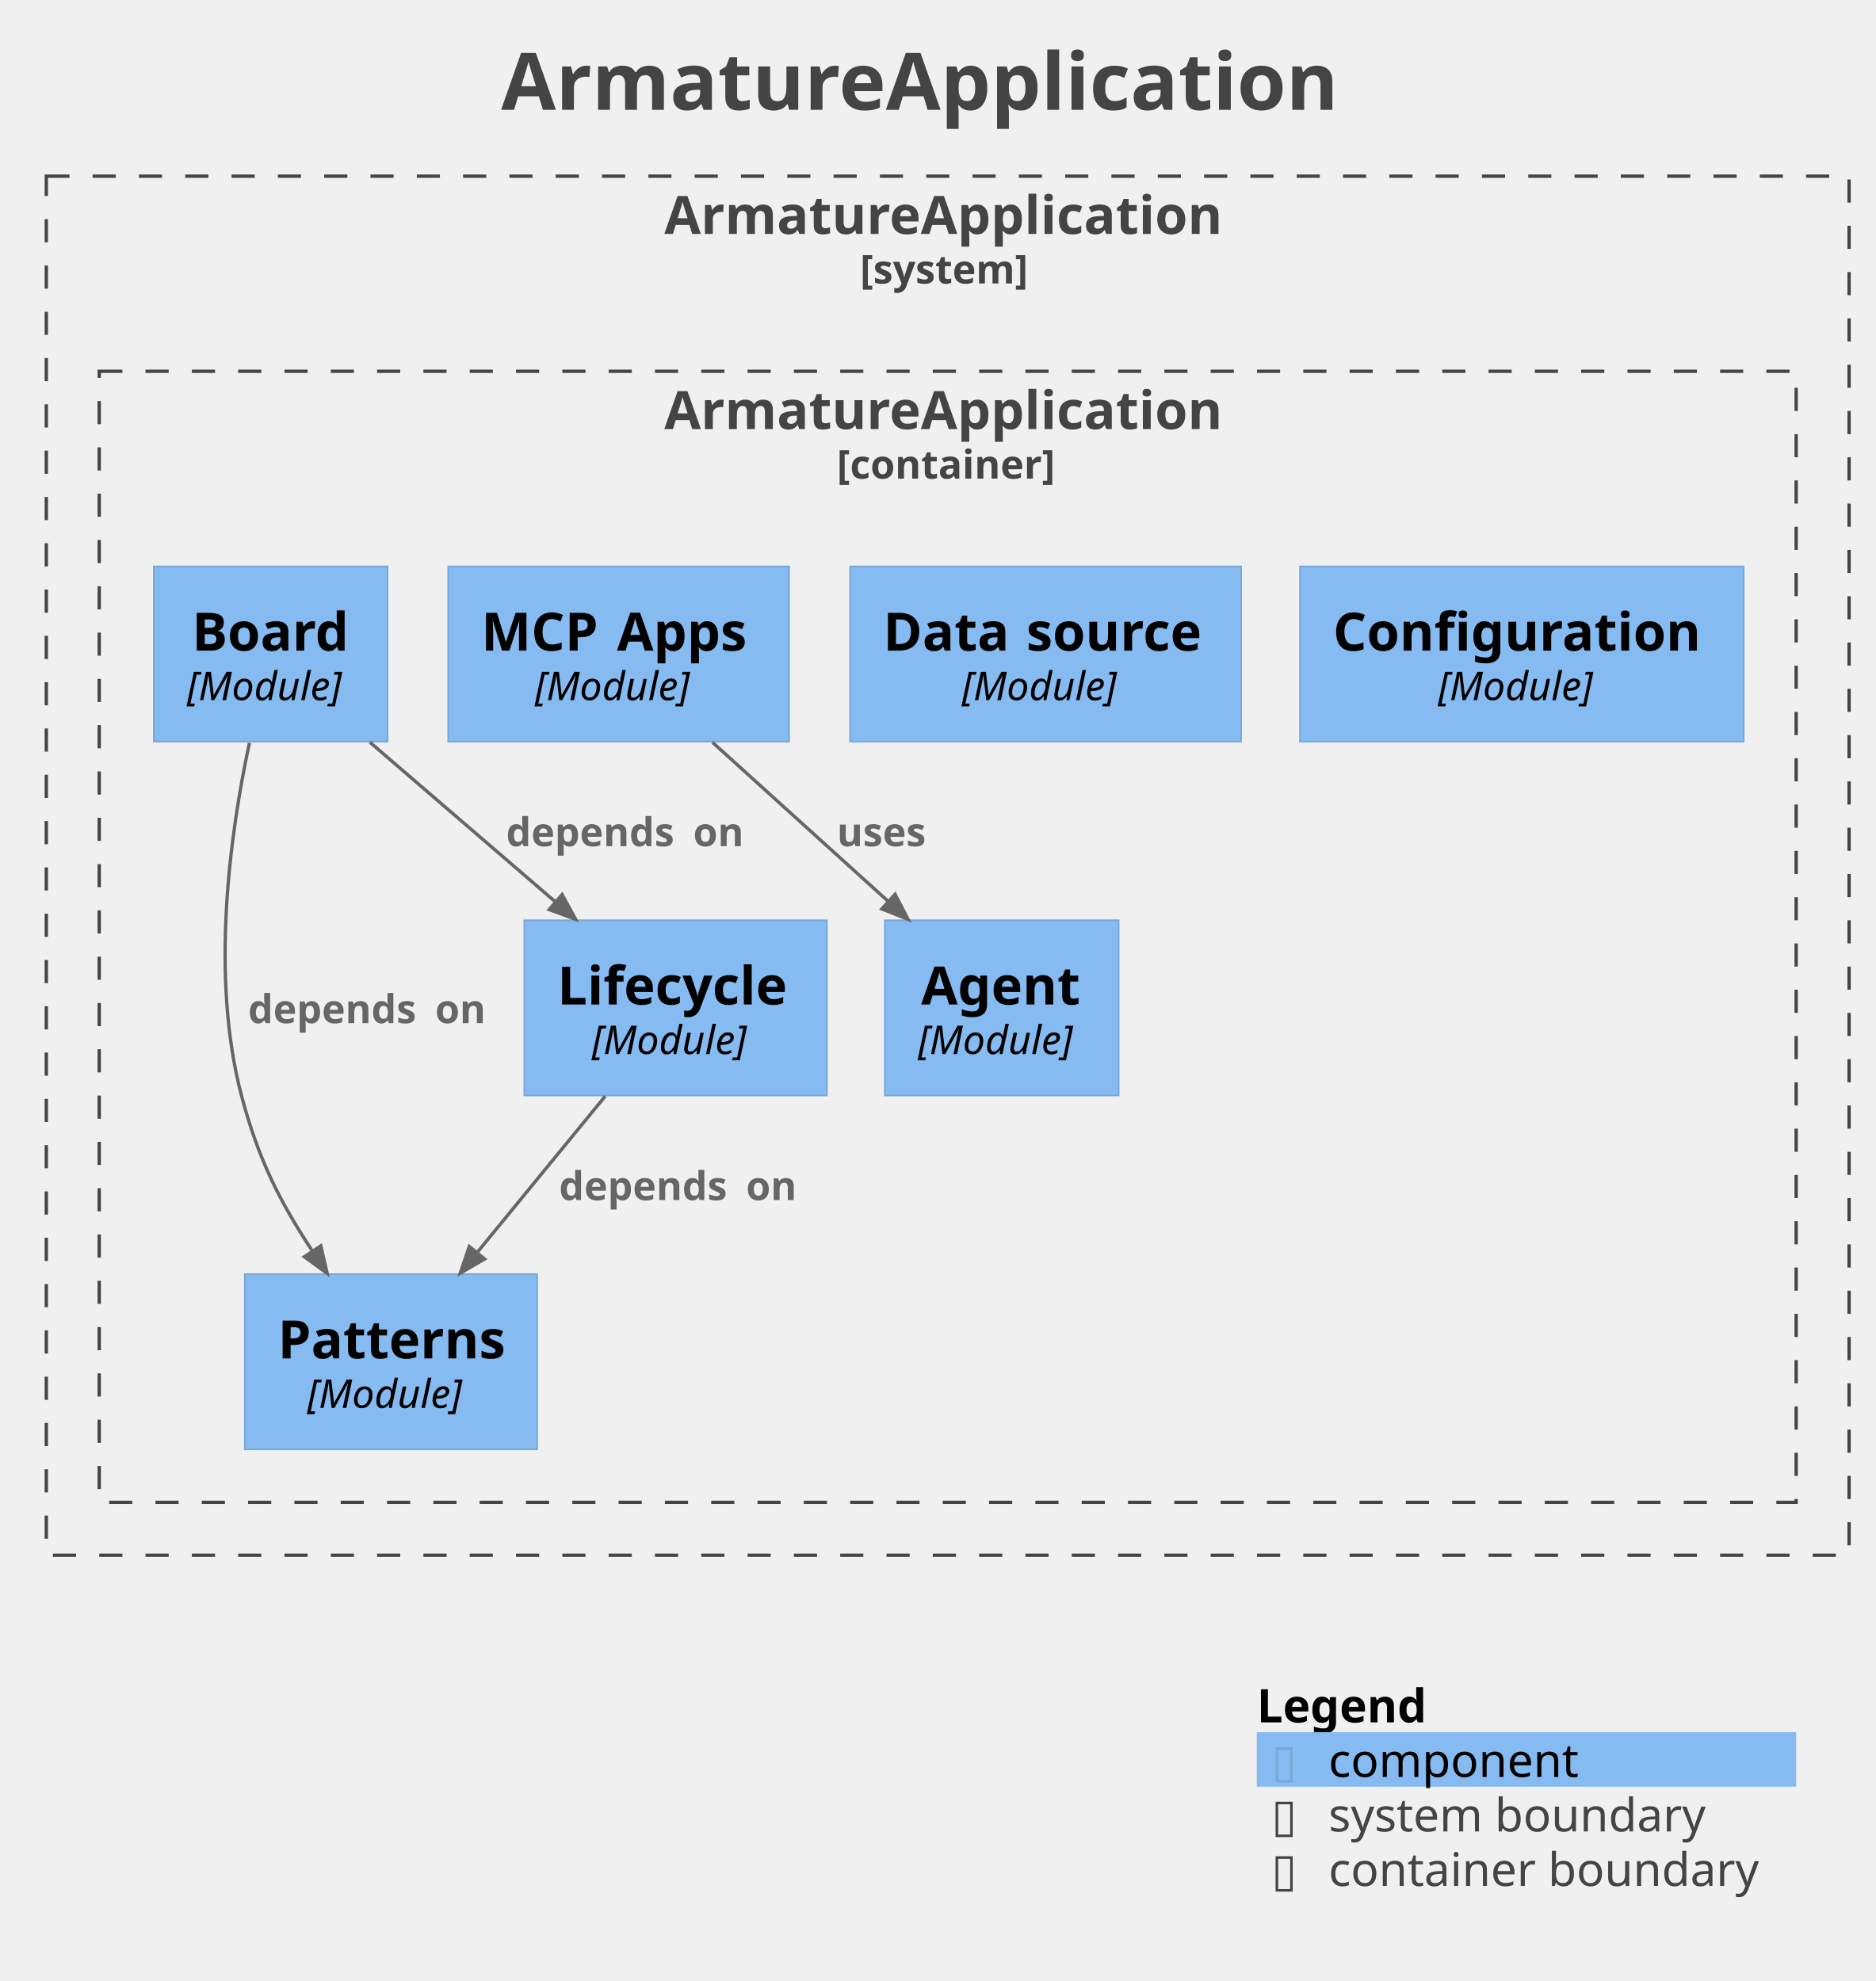
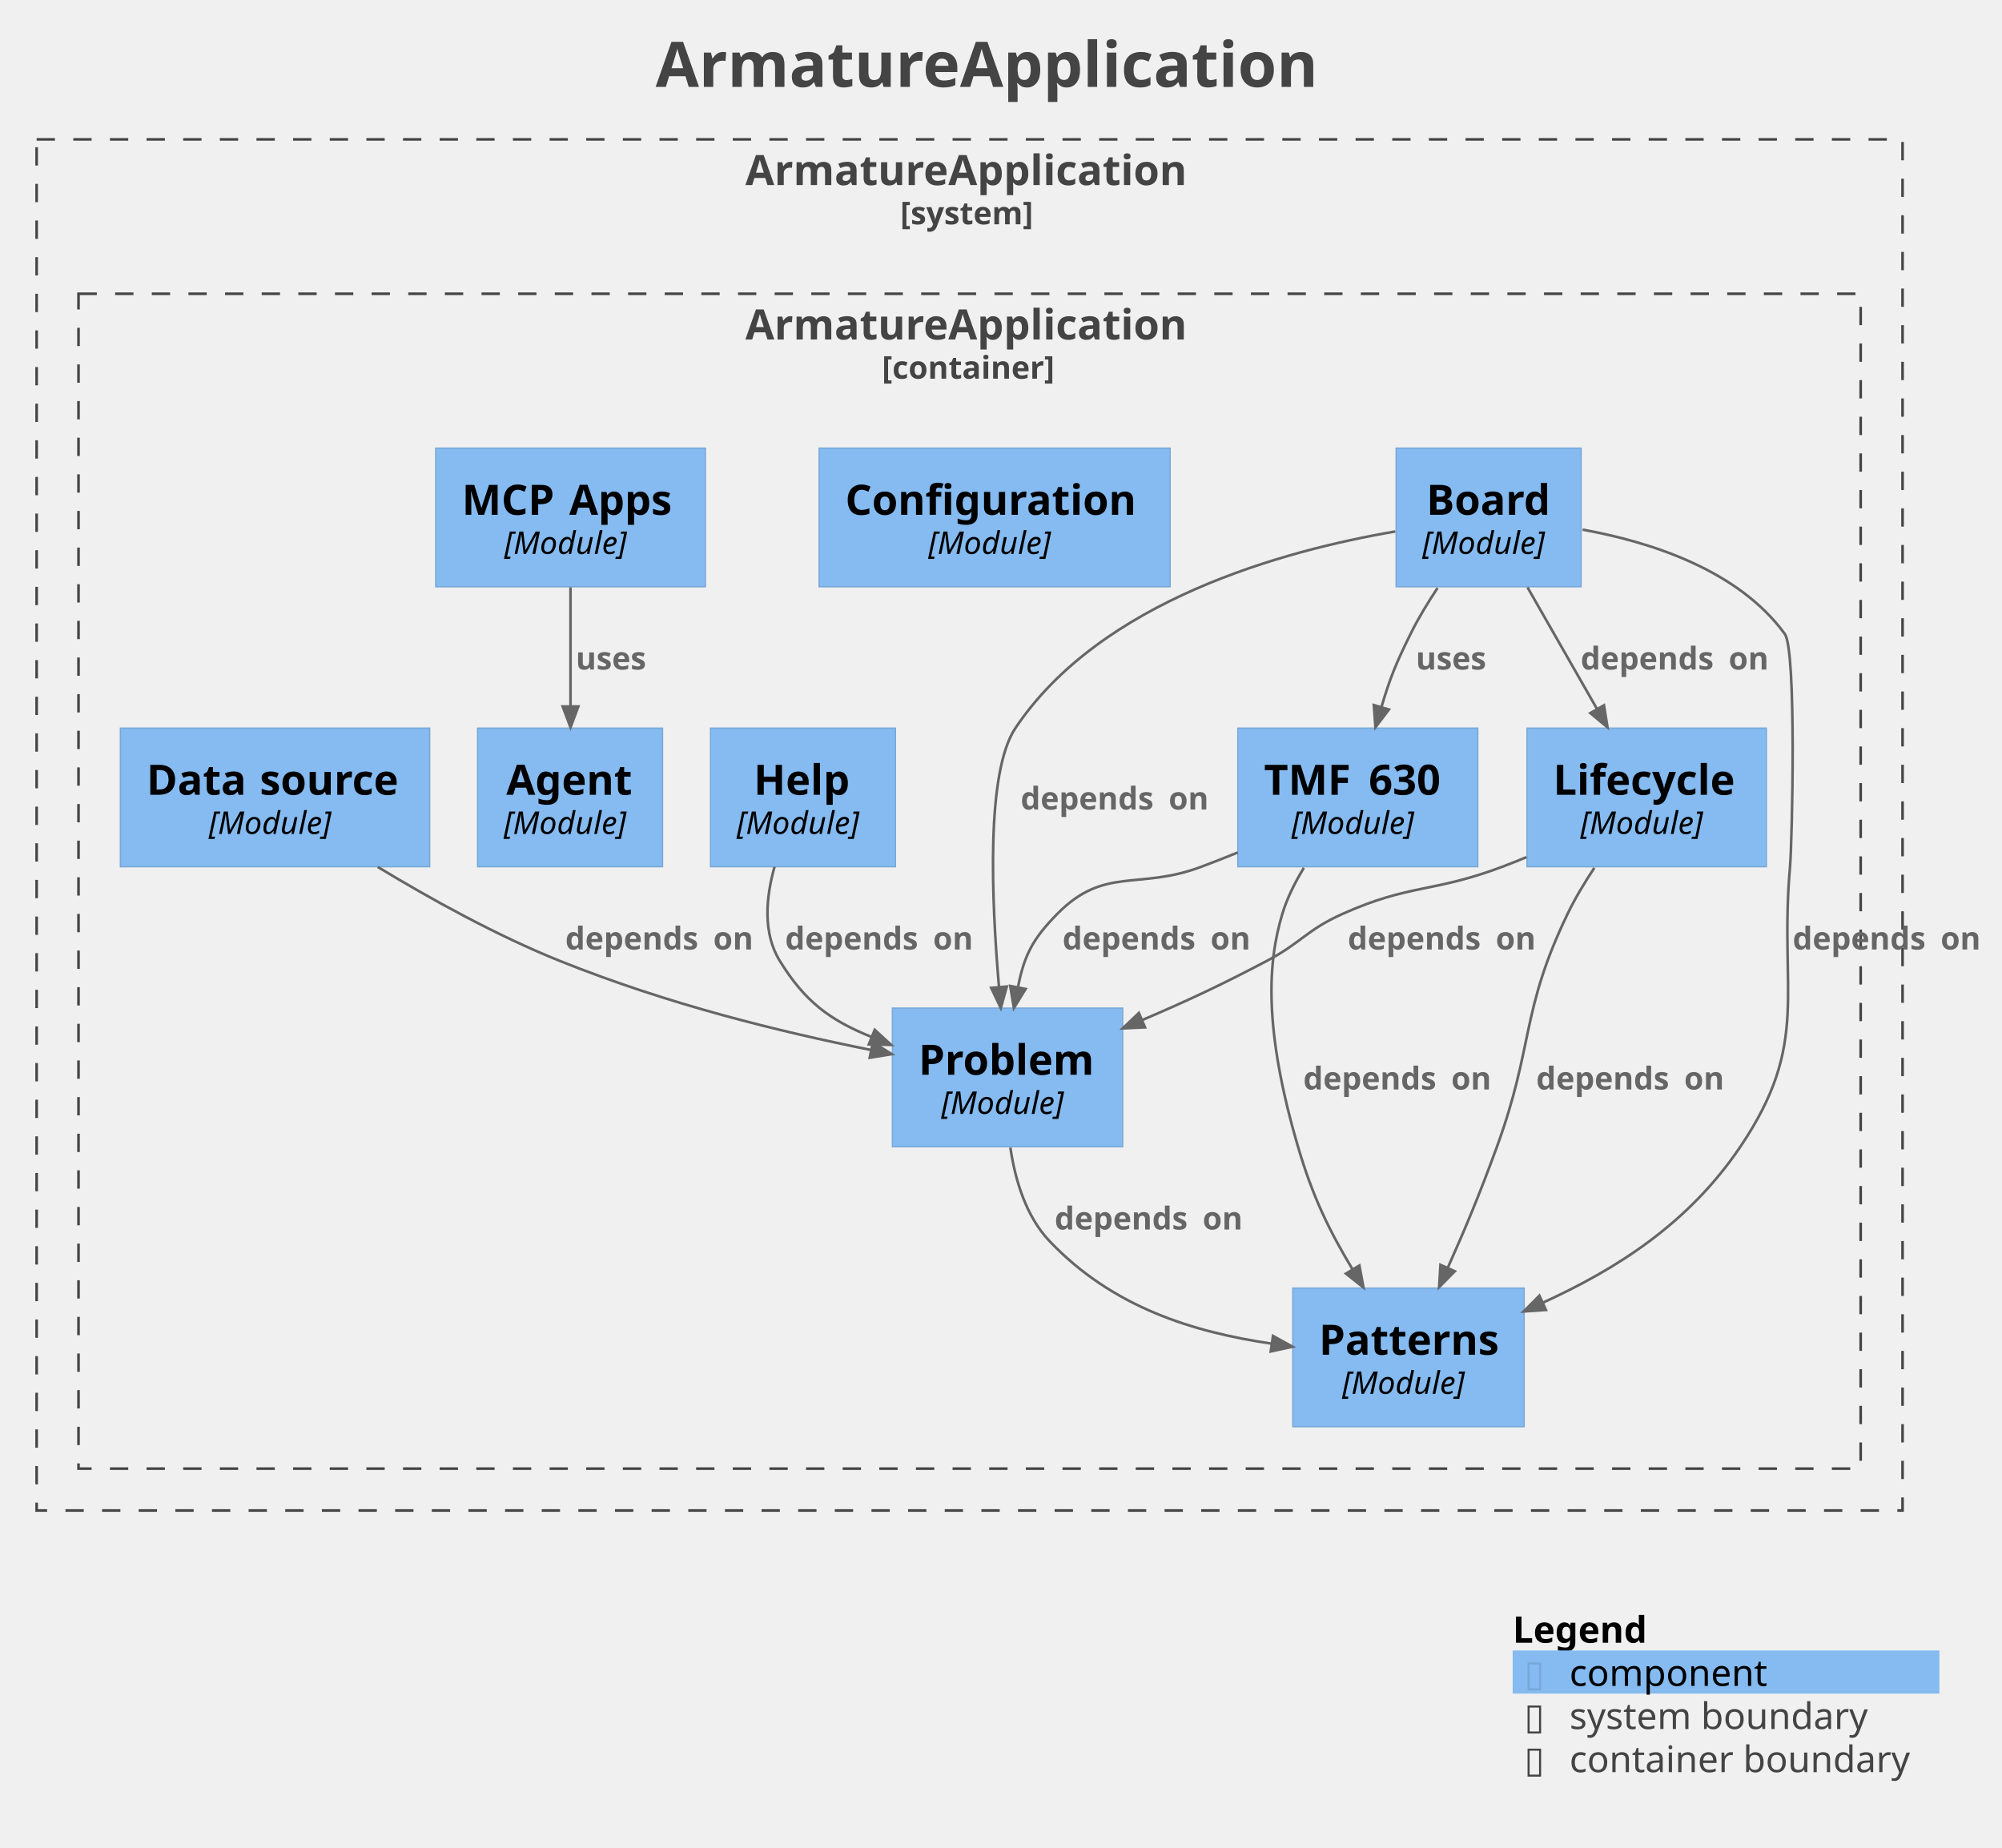
- <svg xmlns="http://www.w3.org/2000/svg" version="1.1" data-diagram-type="DESCRIPTION" style="width:567px;height:599px;background:#FFFFFF;" width="567px" height="599px" viewBox="0 0 567 599" zoomAndPan="magnify" preserveAspectRatio="none" contentStyleType="text/css">
+ <svg xmlns="http://www.w3.org/2000/svg" version="1.1" data-diagram-type="DESCRIPTION" style="width:765px;height:706px;background:#FFFFFF;" width="765px" height="706px" viewBox="0 0 765 706" zoomAndPan="magnify" preserveAspectRatio="none" contentStyleType="text/css">
  <defs />
  <g font-family="sans-serif" lengthAdjust="spacing">
    <g class="title" data-source-line="1">
-       <text x="151.492" y="33.203" fill="#444" font-size="24" textLength="257.016" font-weight="700">ArmatureApplication</text>
+       <text x="250.533" y="33.203" fill="#444" font-size="24" textLength="257.016" font-weight="700">ArmatureApplication</text>
    </g>
    <g class="cluster" data-qualified-name="ArmatureApplication_boundary" id="ent0001" data-source-line="1666">
-       <rect x="14" y="53.266" width="545" height="417" fill="none" style="stroke:#444;stroke-width:1;stroke-dasharray:7,7;" />
-       <text x="200.828" y="70.734" fill="#444" font-size="16" textLength="171.344" font-weight="700">ArmatureApplication</text>
-       <text x="260.004" y="85.711" fill="#444" font-size="12" textLength="52.992" font-weight="700">[system]</text>
+       <rect x="14" y="53.266" width="713" height="524" fill="none" style="stroke:#444;stroke-width:1;stroke-dasharray:7,7;" />
+       <text x="284.828" y="70.734" fill="#444" font-size="16" textLength="171.344" font-weight="700">ArmatureApplication</text>
+       <text x="344.004" y="85.711" fill="#444" font-size="12" textLength="52.992" font-weight="700">[system]</text>
    </g>
    <g class="cluster" data-qualified-name="ArmatureApplication_boundary.ArmatureApplication.ArmatureApplication_boundary" id="ent0002" data-source-line="1666">
-       <rect x="30" y="112.266" width="513" height="342" fill="none" style="stroke:#444;stroke-width:1;stroke-dasharray:7,7;" />
-       <text x="200.828" y="129.734" fill="#444" font-size="16" textLength="171.344" font-weight="700">ArmatureApplication</text>
-       <text x="252.993" y="144.711" fill="#444" font-size="12" textLength="67.014" font-weight="700">[container]</text>
+       <rect x="30" y="112.266" width="681" height="449" fill="none" style="stroke:#444;stroke-width:1;stroke-dasharray:7,7;" />
+       <text x="284.828" y="129.734" fill="#444" font-size="16" textLength="171.344" font-weight="700">ArmatureApplication</text>
+       <text x="336.993" y="144.711" fill="#444" font-size="12" textLength="67.014" font-weight="700">[container]</text>
    </g>
-     <g class="entity" data-qualified-name="ArmatureApplication_boundary.ArmatureApplication.ArmatureApplication_boundary.ArmatureApplication.ArmatureApplication.Agent" id="ent0003" data-source-line="78">
-       <rect x="267.5" y="278.266" width="70.666" height="52.977" fill="#85BBF0" style="stroke:#78A8D8;stroke-width:0.5;" />
-       <text x="278.481" y="303.734" fill="#000" font-size="16" textLength="48.703" font-weight="700">Agent</text>
-       <text x="277.5" y="318.711" fill="#000" font-size="12" textLength="50.666" font-style="italic">[Module]</text>
+     <g class="entity" data-qualified-name="ArmatureApplication_boundary.ArmatureApplication.ArmatureApplication_boundary.ArmatureApplication.ArmatureApplication.Lifecycle" id="ent0003" data-source-line="78">
+       <rect x="583.5" y="278.266" width="91.453" height="52.977" fill="#85BBF0" style="stroke:#78A8D8;stroke-width:0.5;" />
+       <text x="593.5" y="303.734" fill="#000" font-size="16" textLength="71.453" font-weight="700">Lifecycle</text>
+       <text x="603.894" y="318.711" fill="#000" font-size="12" textLength="50.666" font-style="italic">[Module]</text>
    </g>
-     <g class="entity" data-qualified-name="ArmatureApplication_boundary.ArmatureApplication.ArmatureApplication_boundary.ArmatureApplication.ArmatureApplication.Configuration" id="ent0004" data-source-line="78">
-       <rect x="393" y="171.266" width="134.117" height="52.977" fill="#85BBF0" style="stroke:#78A8D8;stroke-width:0.5;" />
-       <text x="403" y="196.734" fill="#000" font-size="16" textLength="114.117" font-weight="700">Configuration</text>
-       <text x="434.726" y="211.711" fill="#000" font-size="12" textLength="50.666" font-style="italic">[Module]</text>
+     <g class="entity" data-qualified-name="ArmatureApplication_boundary.ArmatureApplication.ArmatureApplication_boundary.ArmatureApplication.ArmatureApplication.TMF630" id="ent0004" data-source-line="78">
+       <rect x="473" y="278.266" width="91.688" height="52.977" fill="#85BBF0" style="stroke:#78A8D8;stroke-width:0.5;" />
+       <text x="483" y="303.734" fill="#000" font-size="16" textLength="34.75" font-weight="700">TMF</text>
+       <text x="517.75" y="303.734" fill="#000" font-size="16" font-weight="700"> </text>
+       <text x="523.023" y="303.734" fill="#000" font-size="16" textLength="31.664" font-weight="700">630</text>
+       <text x="493.511" y="318.711" fill="#000" font-size="12" textLength="50.666" font-style="italic">[Module]</text>
    </g>
-     <g class="entity" data-qualified-name="ArmatureApplication_boundary.ArmatureApplication.ArmatureApplication_boundary.ArmatureApplication.ArmatureApplication.Datasource" id="ent0005" data-source-line="78">
-       <rect x="257" y="171.266" width="118.195" height="52.977" fill="#85BBF0" style="stroke:#78A8D8;stroke-width:0.5;" />
-       <text x="267" y="196.734" fill="#000" font-size="16" textLength="37.984" font-weight="700">Data</text>
-       <text x="304.984" y="196.734" fill="#000" font-size="16" font-weight="700"> </text>
-       <text x="310.258" y="196.734" fill="#000" font-size="16" textLength="54.938" font-weight="700">source</text>
-       <text x="290.765" y="211.711" fill="#000" font-size="12" textLength="50.666" font-style="italic">[Module]</text>
+     <g class="entity" data-qualified-name="ArmatureApplication_boundary.ArmatureApplication.ArmatureApplication_boundary.ArmatureApplication.ArmatureApplication.Board" id="ent0005" data-source-line="78">
+       <rect x="533.5" y="171.266" width="70.666" height="52.977" fill="#85BBF0" style="stroke:#78A8D8;stroke-width:0.5;" />
+       <text x="545.044" y="196.734" fill="#000" font-size="16" textLength="47.578" font-weight="700">Board</text>
+       <text x="543.5" y="211.711" fill="#000" font-size="12" textLength="50.666" font-style="italic">[Module]</text>
    </g>
-     <g class="entity" data-qualified-name="ArmatureApplication_boundary.ArmatureApplication.ArmatureApplication_boundary.ArmatureApplication.ArmatureApplication.Patterns" id="ent0006" data-source-line="78">
-       <rect x="74" y="385.266" width="88.391" height="52.977" fill="#85BBF0" style="stroke:#78A8D8;stroke-width:0.5;" />
-       <text x="84" y="410.734" fill="#000" font-size="16" textLength="68.391" font-weight="700">Patterns</text>
-       <text x="92.862" y="425.711" fill="#000" font-size="12" textLength="50.666" font-style="italic">[Module]</text>
+     <g class="entity" data-qualified-name="ArmatureApplication_boundary.ArmatureApplication.ArmatureApplication_boundary.ArmatureApplication.ArmatureApplication.Agent" id="ent0006" data-source-line="78">
+       <rect x="182.5" y="278.266" width="70.666" height="52.977" fill="#85BBF0" style="stroke:#78A8D8;stroke-width:0.5;" />
+       <text x="193.481" y="303.734" fill="#000" font-size="16" textLength="48.703" font-weight="700">Agent</text>
+       <text x="192.5" y="318.711" fill="#000" font-size="12" textLength="50.666" font-style="italic">[Module]</text>
    </g>
-     <g class="entity" data-qualified-name="ArmatureApplication_boundary.ArmatureApplication.ArmatureApplication_boundary.ArmatureApplication.ArmatureApplication.Lifecycle" id="ent0007" data-source-line="78">
-       <rect x="158.5" y="278.266" width="91.453" height="52.977" fill="#85BBF0" style="stroke:#78A8D8;stroke-width:0.5;" />
-       <text x="168.5" y="303.734" fill="#000" font-size="16" textLength="71.453" font-weight="700">Lifecycle</text>
-       <text x="178.894" y="318.711" fill="#000" font-size="12" textLength="50.666" font-style="italic">[Module]</text>
+     <g class="entity" data-qualified-name="ArmatureApplication_boundary.ArmatureApplication.ArmatureApplication_boundary.ArmatureApplication.ArmatureApplication.Configuration" id="ent0007" data-source-line="78">
+       <rect x="313" y="171.266" width="134.117" height="52.977" fill="#85BBF0" style="stroke:#78A8D8;stroke-width:0.5;" />
+       <text x="323" y="196.734" fill="#000" font-size="16" textLength="114.117" font-weight="700">Configuration</text>
+       <text x="354.726" y="211.711" fill="#000" font-size="12" textLength="50.666" font-style="italic">[Module]</text>
    </g>
-     <g class="entity" data-qualified-name="ArmatureApplication_boundary.ArmatureApplication.ArmatureApplication_boundary.ArmatureApplication.ArmatureApplication.MCPApps" id="ent0008" data-source-line="78">
-       <rect x="135.5" y="171.266" width="103.039" height="52.977" fill="#85BBF0" style="stroke:#78A8D8;stroke-width:0.5;" />
-       <text x="145.5" y="196.734" fill="#000" font-size="16" textLength="35.734" font-weight="700">MCP</text>
-       <text x="181.234" y="196.734" fill="#000" font-size="16" font-weight="700"> </text>
-       <text x="186.508" y="196.734" fill="#000" font-size="16" textLength="42.031" font-weight="700">Apps</text>
-       <text x="161.687" y="211.711" fill="#000" font-size="12" textLength="50.666" font-style="italic">[Module]</text>
+     <g class="entity" data-qualified-name="ArmatureApplication_boundary.ArmatureApplication.ArmatureApplication_boundary.ArmatureApplication.ArmatureApplication.Patterns" id="ent0008" data-source-line="78">
+       <rect x="494" y="492.266" width="88.391" height="52.977" fill="#85BBF0" style="stroke:#78A8D8;stroke-width:0.5;" />
+       <text x="504" y="517.734" fill="#000" font-size="16" textLength="68.391" font-weight="700">Patterns</text>
+       <text x="512.862" y="532.711" fill="#000" font-size="12" textLength="50.666" font-style="italic">[Module]</text>
    </g>
-     <g class="entity" data-qualified-name="ArmatureApplication_boundary.ArmatureApplication.ArmatureApplication_boundary.ArmatureApplication.ArmatureApplication.Board" id="ent0009" data-source-line="78">
-       <rect x="46.5" y="171.266" width="70.666" height="52.977" fill="#85BBF0" style="stroke:#78A8D8;stroke-width:0.5;" />
-       <text x="58.044" y="196.734" fill="#000" font-size="16" textLength="47.578" font-weight="700">Board</text>
-       <text x="56.5" y="211.711" fill="#000" font-size="12" textLength="50.666" font-style="italic">[Module]</text>
+     <g class="entity" data-qualified-name="ArmatureApplication_boundary.ArmatureApplication.ArmatureApplication_boundary.ArmatureApplication.ArmatureApplication.MCPApps" id="ent0009" data-source-line="78">
+       <rect x="166.5" y="171.266" width="103.039" height="52.977" fill="#85BBF0" style="stroke:#78A8D8;stroke-width:0.5;" />
+       <text x="176.5" y="196.734" fill="#000" font-size="16" textLength="35.734" font-weight="700">MCP</text>
+       <text x="212.234" y="196.734" fill="#000" font-size="16" font-weight="700"> </text>
+       <text x="217.508" y="196.734" fill="#000" font-size="16" textLength="42.031" font-weight="700">Apps</text>
+       <text x="192.687" y="211.711" fill="#000" font-size="12" textLength="50.666" font-style="italic">[Module]</text>
    </g>
-     <g class="link" data-entity-1="ent0009" data-entity-2="ent0007" id="lnk10" data-link-type="dependency">
-       <polygon points="174.041,277.981,169.934,270.489,166.02,275.036,174.041,277.981" fill="#666" style="stroke:#666;stroke-width:1;stroke-linejoin:miter;stroke-miterlimit:10;" />
-       <path d="M111.845,224.452 C130.75,240.723 149.05,256.472 167.977,272.762" style="stroke:#666;stroke-width:1;" fill="none" />
-       <text x="153" y="255.867" fill="#666" font-size="12" textLength="52.582" font-weight="700">depends</text>
-       <text x="205.582" y="255.867" fill="#666" font-size="12" font-weight="700"> </text>
-       <text x="209.537" y="255.867" fill="#666" font-size="12" textLength="15.545" font-weight="700">on</text>
+     <g class="entity" data-qualified-name="ArmatureApplication_boundary.ArmatureApplication.ArmatureApplication_boundary.ArmatureApplication.ArmatureApplication.Problem" id="ent0010" data-source-line="78">
+       <rect x="341" y="385.266" width="88" height="52.977" fill="#85BBF0" style="stroke:#78A8D8;stroke-width:0.5;" />
+       <text x="351" y="410.734" fill="#000" font-size="16" textLength="68" font-weight="700">Problem</text>
+       <text x="359.667" y="425.711" fill="#000" font-size="12" textLength="50.666" font-style="italic">[Module]</text>
    </g>
-     <g class="link" data-entity-1="ent0009" data-entity-2="ent0006" id="lnk11" data-link-type="dependency">
-       <polygon points="98.91,385.034,97.001,376.706,91.996,380.015,98.91,385.034" fill="#666" style="stroke:#666;stroke-width:1;stroke-linejoin:miter;stroke-miterlimit:10;" />
-       <path d="M75.403,224.63 C69.618,251.68 63.487,295.146 73,331.266 C78.09,350.59 84.658,363.477 94.498,378.36" style="stroke:#666;stroke-width:1;" fill="none" />
-       <text x="75" y="309.367" fill="#666" font-size="12" textLength="52.582" font-weight="700">depends</text>
-       <text x="127.582" y="309.367" fill="#666" font-size="12" font-weight="700"> </text>
-       <text x="131.537" y="309.367" fill="#666" font-size="12" textLength="15.545" font-weight="700">on</text>
+     <g class="entity" data-qualified-name="ArmatureApplication_boundary.ArmatureApplication.ArmatureApplication_boundary.ArmatureApplication.ArmatureApplication.Datasource" id="ent0011" data-source-line="78">
+       <rect x="46" y="278.266" width="118.195" height="52.977" fill="#85BBF0" style="stroke:#78A8D8;stroke-width:0.5;" />
+       <text x="56" y="303.734" fill="#000" font-size="16" textLength="37.984" font-weight="700">Data</text>
+       <text x="93.984" y="303.734" fill="#000" font-size="16" font-weight="700"> </text>
+       <text x="99.258" y="303.734" fill="#000" font-size="16" textLength="54.938" font-weight="700">source</text>
+       <text x="79.765" y="318.711" fill="#000" font-size="12" textLength="50.666" font-style="italic">[Module]</text>
    </g>
-     <g class="link" data-entity-1="ent0007" data-entity-2="ent0006" id="lnk12" data-link-type="dependency">
-       <polygon points="139.119,384.981,146.509,380.693,141.867,376.891,139.119,384.981" fill="#666" style="stroke:#666;stroke-width:1;stroke-linejoin:miter;stroke-miterlimit:10;" />
-       <path d="M182.962,331.452 C169.635,347.723 157.53,362.502 144.188,378.792" style="stroke:#666;stroke-width:1;" fill="none" />
-       <text x="169" y="362.867" fill="#666" font-size="12" textLength="52.582" font-weight="700">depends</text>
-       <text x="221.582" y="362.867" fill="#666" font-size="12" font-weight="700"> </text>
-       <text x="225.537" y="362.867" fill="#666" font-size="12" textLength="15.545" font-weight="700">on</text>
+     <g class="entity" data-qualified-name="ArmatureApplication_boundary.ArmatureApplication.ArmatureApplication_boundary.ArmatureApplication.ArmatureApplication.Help" id="ent0012" data-source-line="78">
+       <rect x="271.5" y="278.266" width="70.666" height="52.977" fill="#85BBF0" style="stroke:#78A8D8;stroke-width:0.5;" />
+       <text x="288.001" y="303.734" fill="#000" font-size="16" textLength="37.664" font-weight="700">Help</text>
+       <text x="281.5" y="318.711" fill="#000" font-size="12" textLength="50.666" font-style="italic">[Module]</text>
    </g>
-     <g class="link" data-entity-1="ent0008" data-entity-2="ent0003" id="lnk13" data-link-type="dependency">
-       <polygon points="274.514,277.981,270.596,270.388,266.57,274.837,274.514,277.981" fill="#666" style="stroke:#666;stroke-width:1;stroke-linejoin:miter;stroke-miterlimit:10;" />
-       <path d="M215.377,224.452 C233.352,240.723 250.586,256.322 268.583,272.612" style="stroke:#666;stroke-width:1;" fill="none" />
-       <text x="253" y="255.867" fill="#666" font-size="12" textLength="28.482" font-weight="700">uses</text>
+     <g class="link" data-entity-1="ent0005" data-entity-2="ent0003" id="lnk13" data-link-type="dependency">
+       <polygon points="614.266,277.981,612.902,269.547,607.692,272.523,614.266,277.981" fill="#666" style="stroke:#666;stroke-width:1;stroke-linejoin:miter;stroke-miterlimit:10;" />
+       <path d="M583.678,224.452 C592.975,240.723 600.988,254.745 610.297,271.035" style="stroke:#666;stroke-width:1;" fill="none" />
+       <text x="604" y="255.867" fill="#666" font-size="12" textLength="52.582" font-weight="700">depends</text>
+       <text x="656.582" y="255.867" fill="#666" font-size="12" font-weight="700"> </text>
+       <text x="660.537" y="255.867" fill="#666" font-size="12" textLength="15.545" font-weight="700">on</text>
+     </g>
+     <g class="link" data-entity-1="ent0005" data-entity-2="ent0008" id="lnk14" data-link-type="dependency">
+       <polygon points="582.201,501.209,590.724,500.613,588.23,495.156,582.201,501.209" fill="#666" style="stroke:#666;stroke-width:1;stroke-linejoin:miter;stroke-miterlimit:10;" />
+       <path d="M604.729,202.407 C630.654,207.091 664.18,217.795 682,242.266 C686.53,248.487 684.819,321.972 684,331.266 C679.761,379.379 692.017,398.229 665,438.266 C645.139,467.698 617.627,485.021 589.477,497.884" style="stroke:#666;stroke-width:1;" fill="none" />
+       <text x="685" y="362.867" fill="#666" font-size="12" textLength="52.582" font-weight="700">depends</text>
+       <text x="737.582" y="362.867" fill="#666" font-size="12" font-weight="700"> </text>
+       <text x="741.537" y="362.867" fill="#666" font-size="12" textLength="15.545" font-weight="700">on</text>
+     </g>
+     <g class="link" data-entity-1="ent0005" data-entity-2="ent0010" id="lnk15" data-link-type="dependency">
+       <polygon points="382.421,385.25,384.729,377.024,378.751,377.534,382.421,385.25" fill="#666" style="stroke:#666;stroke-width:1;stroke-linejoin:miter;stroke-miterlimit:10;" />
+       <path d="M533.184,203.108 C490.435,210.405 420.642,229.491 388,278.266 C376.706,295.141 378.879,343.759 381.74,377.279" style="stroke:#666;stroke-width:1;" fill="none" />
+       <text x="390" y="309.367" fill="#666" font-size="12" textLength="52.582" font-weight="700">depends</text>
+       <text x="442.582" y="309.367" fill="#666" font-size="12" font-weight="700"> </text>
+       <text x="446.537" y="309.367" fill="#666" font-size="12" textLength="15.545" font-weight="700">on</text>
+     </g>
+     <g class="link" data-entity-1="ent0005" data-entity-2="ent0004" id="lnk16" data-link-type="dependency">
+       <polygon points="525.576,277.98,530.72,271.158,524.966,269.458,525.576,277.98" fill="#666" style="stroke:#666;stroke-width:1;stroke-linejoin:miter;stroke-miterlimit:10;" />
+       <path d="M549.32,224.702 C545.581,230.313 541.927,236.344 539,242.266 C533.428,253.538 531.17,259.047 527.843,270.308" style="stroke:#666;stroke-width:1;" fill="none" />
+       <text x="541" y="255.867" fill="#666" font-size="12" textLength="28.482" font-weight="700">uses</text>
+     </g>
+     <g class="link" data-entity-1="ent0011" data-entity-2="ent0010" id="lnk17" data-link-type="dependency">
+       <polygon points="340.769,402.867,333.517,398.348,332.335,404.231,340.769,402.867" fill="#666" style="stroke:#666;stroke-width:1;stroke-linejoin:miter;stroke-miterlimit:10;" />
+       <path d="M144.366,331.331 C164.549,343.558 189.901,357.601 214,367.266 C255.653,383.97 297.79,394.224 332.926,401.289" style="stroke:#666;stroke-width:1;" fill="none" />
+       <text x="216" y="362.867" fill="#666" font-size="12" textLength="52.582" font-weight="700">depends</text>
+       <text x="268.582" y="362.867" fill="#666" font-size="12" font-weight="700"> </text>
+       <text x="272.537" y="362.867" fill="#666" font-size="12" textLength="15.545" font-weight="700">on</text>
+     </g>
+     <g class="link" data-entity-1="ent0012" data-entity-2="ent0010" id="lnk18" data-link-type="dependency">
+       <polygon points="340.545,399.332,334.25,393.556,332.004,399.119,340.545,399.332" fill="#666" style="stroke:#666;stroke-width:1;stroke-linejoin:miter;stroke-miterlimit:10;" />
+       <path d="M295.965,331.274 C292.65,342.992 291.419,356.618 298,367.266 C307.499,382.636 316.838,389.763 333.127,396.337" style="stroke:#666;stroke-width:1;" fill="none" />
+       <text x="300" y="362.867" fill="#666" font-size="12" textLength="52.582" font-weight="700">depends</text>
+       <text x="352.582" y="362.867" fill="#666" font-size="12" font-weight="700"> </text>
+       <text x="356.537" y="362.867" fill="#666" font-size="12" textLength="15.545" font-weight="700">on</text>
+     </g>
+     <g class="link" data-entity-1="ent0003" data-entity-2="ent0008" id="lnk19" data-link-type="dependency">
+       <polygon points="549.907,491.915,555.909,485.834,550.431,483.387,549.907,491.915" fill="#666" style="stroke:#666;stroke-width:1;stroke-linejoin:miter;stroke-miterlimit:10;" />
+       <path d="M609.229,331.657 C605.496,337.271 601.868,343.316 599,349.266 C581.052,386.502 586.148,399.427 572,438.266 C565.372,456.461 560.053,469.201 553.17,484.611" style="stroke:#666;stroke-width:1;" fill="none" />
+       <text x="587" y="416.367" fill="#666" font-size="12" textLength="52.582" font-weight="700">depends</text>
+       <text x="639.582" y="416.367" fill="#666" font-size="12" font-weight="700"> </text>
+       <text x="643.537" y="416.367" fill="#666" font-size="12" textLength="15.545" font-weight="700">on</text>
+     </g>
+     <g class="link" data-entity-1="ent0003" data-entity-2="ent0010" id="lnk20" data-link-type="dependency">
+       <polygon points="429.001,393.014,437.537,392.633,435.181,387.115,429.001,393.014" fill="#666" style="stroke:#666;stroke-width:1;stroke-linejoin:miter;stroke-miterlimit:10;" />
+       <path d="M583.299,327.567 C580.173,328.868 577.053,330.115 574,331.266 C547.551,341.238 538.796,337.708 513,349.266 C499.156,355.468 497.422,360.197 484,367.266 C466.393,376.539 453.751,382.45 436.359,389.874" style="stroke:#666;stroke-width:1;" fill="none" />
+       <text x="515" y="362.867" fill="#666" font-size="12" textLength="52.582" font-weight="700">depends</text>
+       <text x="567.582" y="362.867" fill="#666" font-size="12" font-weight="700"> </text>
+       <text x="571.537" y="362.867" fill="#666" font-size="12" textLength="15.545" font-weight="700">on</text>
+     </g>
+     <g class="link" data-entity-1="ent0009" data-entity-2="ent0006" id="lnk21" data-link-type="dependency">
+       <polygon points="218,277.981,221,269.981,215,269.981,218,277.981" fill="#666" style="stroke:#666;stroke-width:1;stroke-linejoin:miter;stroke-miterlimit:10;" />
+       <path d="M218,224.452 C218,240.723 218,253.691 218,269.981" style="stroke:#666;stroke-width:1;" fill="none" />
+       <text x="220" y="255.867" fill="#666" font-size="12" textLength="28.482" font-weight="700">uses</text>
+     </g>
+     <g class="link" data-entity-1="ent0010" data-entity-2="ent0008" id="lnk22" data-link-type="dependency">
+       <polygon points="493.913,514.679,486.435,510.548,485.562,516.484,493.913,514.679" fill="#666" style="stroke:#666;stroke-width:1;stroke-linejoin:miter;stroke-miterlimit:10;" />
+       <path d="M386.08,438.569 C387.873,450.781 391.966,464.74 401,474.266 C425.042,499.615 455.846,509.085 485.999,513.516" style="stroke:#666;stroke-width:1;" fill="none" />
+       <text x="403" y="469.867" fill="#666" font-size="12" textLength="52.582" font-weight="700">depends</text>
+       <text x="455.582" y="469.867" fill="#666" font-size="12" font-weight="700"> </text>
+       <text x="459.537" y="469.867" fill="#666" font-size="12" textLength="15.545" font-weight="700">on</text>
+     </g>
+     <g class="link" data-entity-1="ent0004" data-entity-2="ent0008" id="lnk23" data-link-type="dependency">
+       <polygon points="521.002,492.041,519.45,483.64,514.308,486.732,521.002,492.041" fill="#666" style="stroke:#666;stroke-width:1;stroke-linejoin:miter;stroke-miterlimit:10;" />
+       <path d="M498.235,331.657 C494.844,337.177 491.841,343.185 490,349.266 C484.457,367.572 482.732,393.009 496,438.266 C501.577,457.289 507.834,470.148 516.879,485.186" style="stroke:#666;stroke-width:1;" fill="none" />
+       <text x="498" y="416.367" fill="#666" font-size="12" textLength="52.582" font-weight="700">depends</text>
+       <text x="550.582" y="416.367" fill="#666" font-size="12" font-weight="700"> </text>
+       <text x="554.537" y="416.367" fill="#666" font-size="12" textLength="15.545" font-weight="700">on</text>
+     </g>
+     <g class="link" data-entity-1="ent0004" data-entity-2="ent0010" id="lnk24" data-link-type="dependency">
+       <polygon points="387.428,385.232,391.909,377.957,386.021,376.804,387.428,385.232" fill="#666" style="stroke:#666;stroke-width:1;stroke-linejoin:miter;stroke-miterlimit:10;" />
+       <path d="M472.973,325.797 C468.275,327.7 463.557,329.555 459,331.266 C434.92,340.304 422.035,330.928 404,349.266 C394.597,358.827 391.371,365.086 388.965,377.381" style="stroke:#666;stroke-width:1;" fill="none" />
+       <text x="406" y="362.867" fill="#666" font-size="12" textLength="52.582" font-weight="700">depends</text>
+       <text x="458.582" y="362.867" fill="#666" font-size="12" font-weight="700"> </text>
+       <text x="462.537" y="362.867" fill="#666" font-size="12" textLength="15.545" font-weight="700">on</text>
    </g>
    <g class="legend" data-source-line="1576">
-       <rect x="379.929" y="507.266" width="163.071" height="16.488" fill="none" style="stroke:none;" />
-       <text x="379.929" y="520.801" fill="#000" font-size="14" textLength="52.254" font-weight="700">Legend</text>
-       <text x="436.797" y="520.801" fill="#FFF" font-size="14"> </text>
-       <rect x="379.929" y="523.754" width="163.071" height="16.488" fill="#85BBF0" style="stroke:none;" />
-       <text x="384.358" y="537.289" fill="#78A8D8" font-size="14">▯</text>
-       <text x="392.787" y="537.289" fill="#FFF" font-size="14"> </text>
-       <text x="401.646" y="537.289" fill="#000" font-size="14" textLength="76.665">component</text>
-       <text x="482.741" y="537.289" fill="#FFF" font-size="14"> </text>
-       <rect x="379.929" y="540.242" width="163.071" height="16.488" fill="none" style="stroke:none;" />
-       <text x="384.358" y="553.777" fill="#444" font-size="14">▯</text>
-       <text x="392.787" y="553.777" fill="#FFF" font-size="14"> </text>
-       <text x="401.646" y="553.777" fill="#444" font-size="14" textLength="116.498">system boundary</text>
-       <text x="522.574" y="553.777" fill="#FFF" font-size="14"> </text>
-       <rect x="379.929" y="556.73" width="163.071" height="16.488" fill="none" style="stroke:none;" />
-       <text x="384.358" y="570.266" fill="#444" font-size="14">▯</text>
-       <text x="392.787" y="570.266" fill="#FFF" font-size="14"> </text>
-       <text x="401.646" y="570.266" fill="#444" font-size="14" textLength="132.494">container boundary</text>
-       <text x="538.57" y="570.266" fill="#FFF" font-size="14"> </text>
-       <line x1="379.929" y1="507.266" x2="543" y2="507.266" style="stroke:none;" />
-       <line x1="379.929" y1="523.754" x2="543" y2="523.754" style="stroke:none;" />
-       <line x1="379.929" y1="540.242" x2="543" y2="540.242" style="stroke:none;" />
-       <line x1="379.929" y1="556.73" x2="543" y2="556.73" style="stroke:none;" />
-       <line x1="379.929" y1="573.219" x2="543" y2="573.219" style="stroke:none;" />
-       <line x1="379.929" y1="507.266" x2="379.929" y2="573.219" style="stroke:none;" />
-       <line x1="543" y1="507.266" x2="543" y2="573.219" style="stroke:none;" />
+       <rect x="578.011" y="614.266" width="163.071" height="16.488" fill="none" style="stroke:none;" />
+       <text x="578.011" y="627.801" fill="#000" font-size="14" textLength="52.254" font-weight="700">Legend</text>
+       <text x="634.879" y="627.801" fill="#FFF" font-size="14"> </text>
+       <rect x="578.011" y="630.754" width="163.071" height="16.488" fill="#85BBF0" style="stroke:none;" />
+       <text x="582.44" y="644.289" fill="#78A8D8" font-size="14">▯</text>
+       <text x="590.869" y="644.289" fill="#FFF" font-size="14"> </text>
+       <text x="599.729" y="644.289" fill="#000" font-size="14" textLength="76.665">component</text>
+       <text x="680.823" y="644.289" fill="#FFF" font-size="14"> </text>
+       <rect x="578.011" y="647.242" width="163.071" height="16.488" fill="none" style="stroke:none;" />
+       <text x="582.44" y="660.777" fill="#444" font-size="14">▯</text>
+       <text x="590.869" y="660.777" fill="#FFF" font-size="14"> </text>
+       <text x="599.729" y="660.777" fill="#444" font-size="14" textLength="116.498">system boundary</text>
+       <text x="720.656" y="660.777" fill="#FFF" font-size="14"> </text>
+       <rect x="578.011" y="663.73" width="163.071" height="16.488" fill="none" style="stroke:none;" />
+       <text x="582.44" y="677.266" fill="#444" font-size="14">▯</text>
+       <text x="590.869" y="677.266" fill="#FFF" font-size="14"> </text>
+       <text x="599.729" y="677.266" fill="#444" font-size="14" textLength="132.494">container boundary</text>
+       <text x="736.652" y="677.266" fill="#FFF" font-size="14"> </text>
+       <line x1="578.011" y1="614.266" x2="741.082" y2="614.266" style="stroke:none;" />
+       <line x1="578.011" y1="630.754" x2="741.082" y2="630.754" style="stroke:none;" />
+       <line x1="578.011" y1="647.242" x2="741.082" y2="647.242" style="stroke:none;" />
+       <line x1="578.011" y1="663.73" x2="741.082" y2="663.73" style="stroke:none;" />
+       <line x1="578.011" y1="680.219" x2="741.082" y2="680.219" style="stroke:none;" />
+       <line x1="578.011" y1="614.266" x2="578.011" y2="680.219" style="stroke:none;" />
+       <line x1="741.082" y1="614.266" x2="741.082" y2="680.219" style="stroke:none;" />
    </g>
  </g>
</svg>
